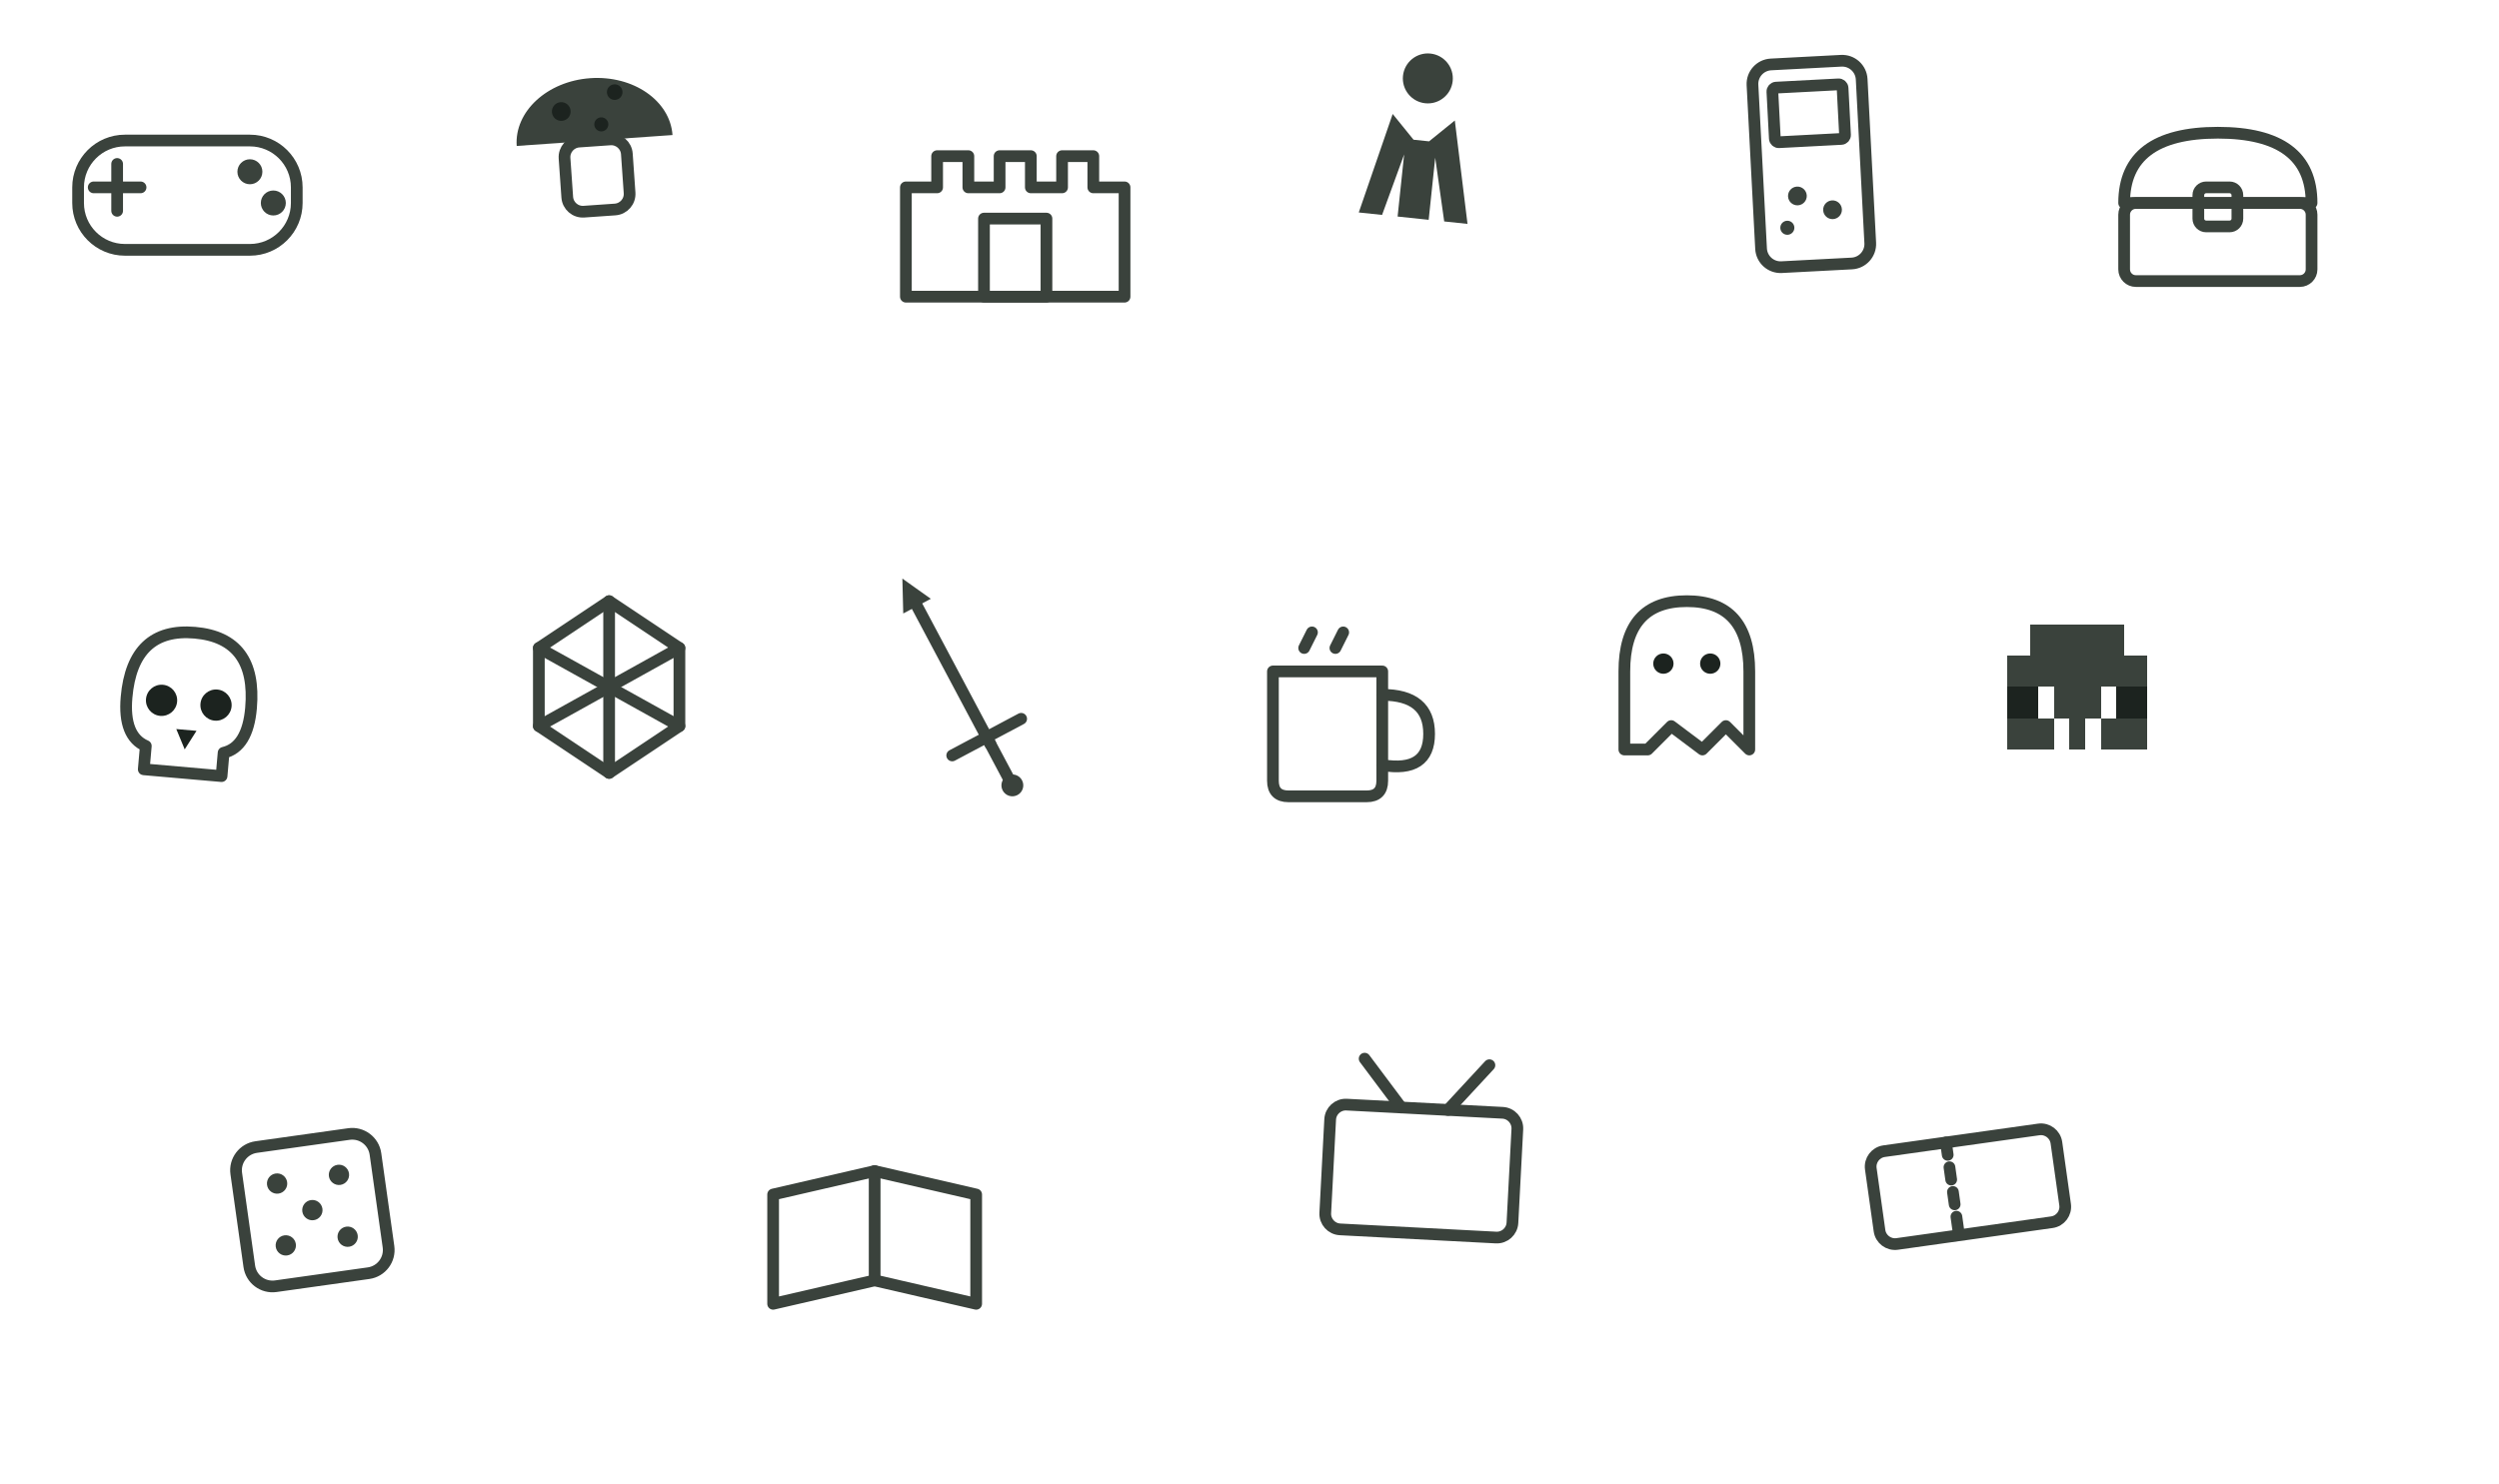
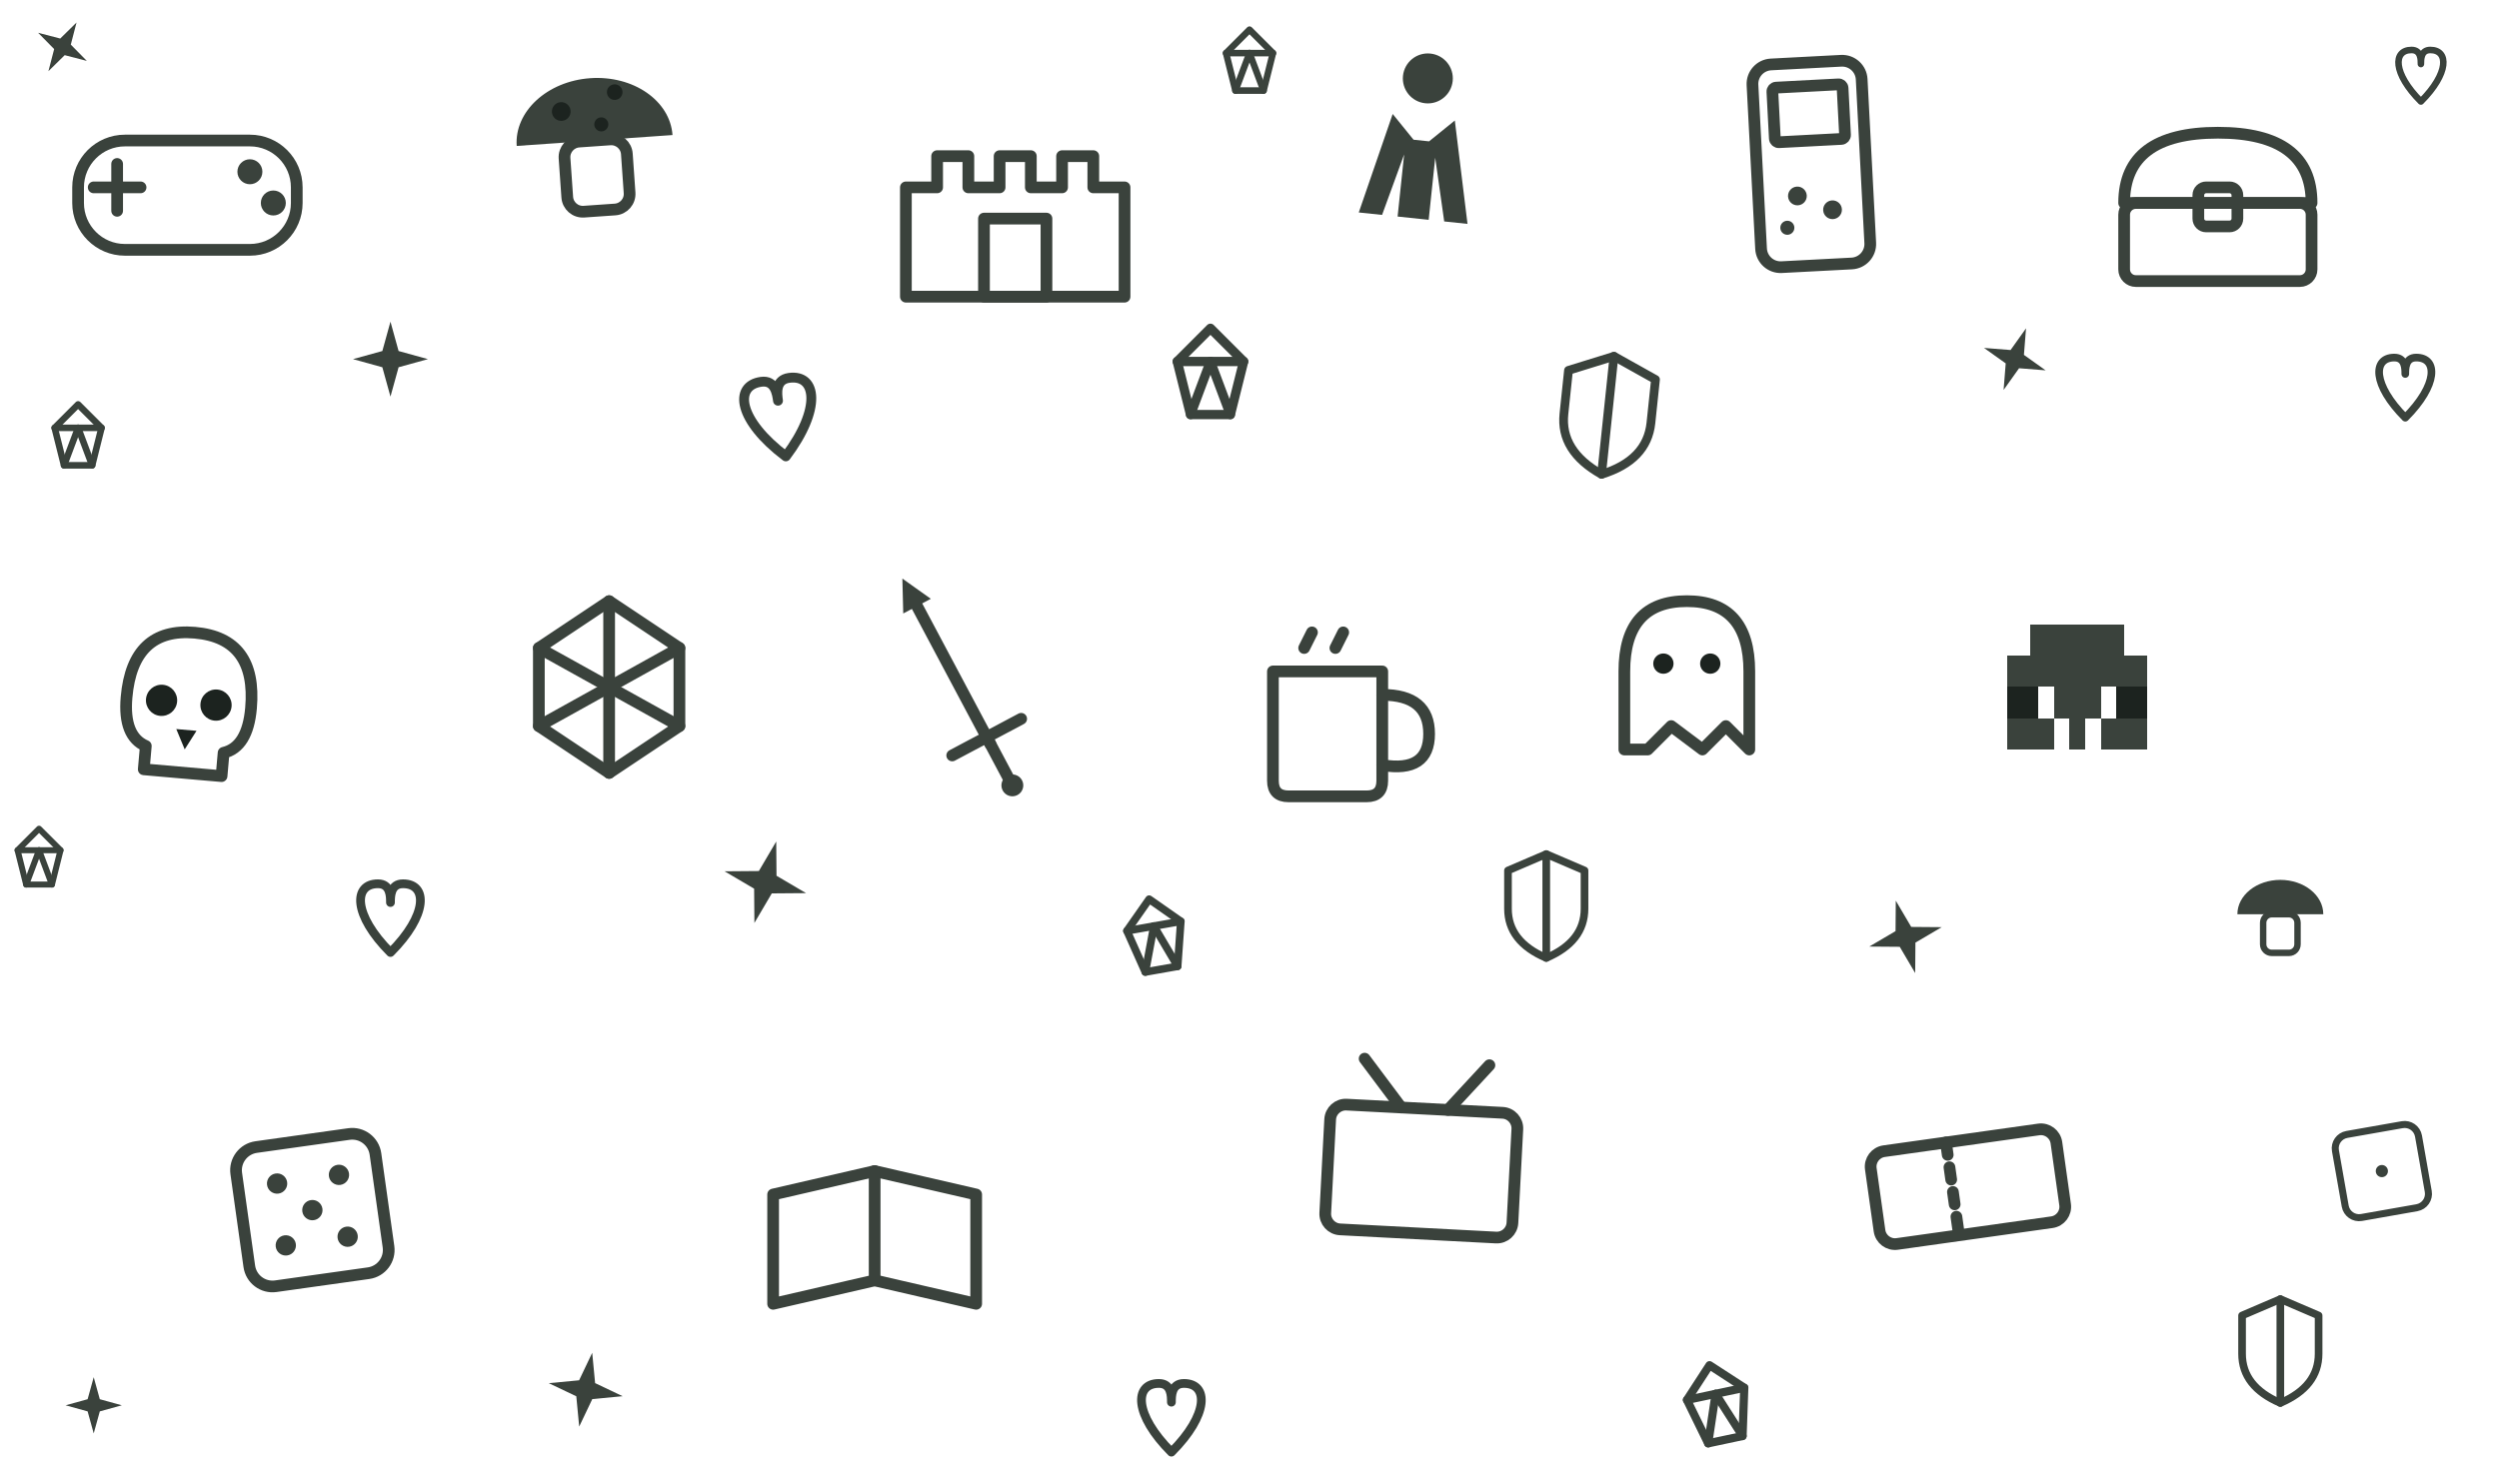
<svg xmlns="http://www.w3.org/2000/svg" width="320" height="190" viewBox="0 0 320 190">
+   <defs>
+     <g id="star">
+       <path d="M0,-6 L1.3,-1.3 L6,0 L1.3,1.3 L0,6 L-1.3,1.3 L-6,0 L-1.3,-1.3 Z" fill="#3a423c" stroke="none" />
+     </g>
+     <g id="heart">
+       <path d="M0,5 C-6,-1 -6,-6 -2,-6 C0,-6 0,-4 0,-3 C0,-4 0,-6 2,-6 C6,-6 6,-1 0,5 Z" fill="none" stroke="#3a423c" stroke-width="1.4" stroke-linejoin="round" />
+     </g>
+     <g id="gem">
+       <g fill="none" stroke="#3a423c" stroke-width="1.4" stroke-linejoin="round">
+         <polygon points="0,-7 5,-2 3,6 -3,6 -5,-2" />
+         <line x1="-5" y1="-2" x2="5" y2="-2" />
+         <line x1="-3" y1="6" x2="0" y2="-2" />
+         <line x1="3" y1="6" x2="0" y2="-2" />
+       </g>
+     </g>
+     <g id="shield">
+       <g fill="none" stroke="#3a423c" stroke-width="1.4" stroke-linejoin="round">
+         <path d="M0,-8 L7,-5 L7,2 Q7,8 0,11 Q-7,8 -7,2 L-7,-5 Z" />
+         <line x1="0" y1="-8" x2="0" y2="11" />
+       </g>
+     </g>
+   </defs>
  <g fill="none" stroke="#3a423c" stroke-width="1.5" stroke-linejoin="round" stroke-linecap="round">
    <g transform="translate(24,24)">
      <rect x="-14" y="-6" width="28" height="14" rx="6" />
      <circle cx="8" cy="-2" r="1.6" fill="#3a423c" stroke="none" />
      <circle cx="11" cy="2" r="1.6" fill="#3a423c" stroke="none" />
      <line x1="-9" y1="-3" x2="-9" y2="3" />
      <line x1="-12" y1="0" x2="-6" y2="0" />
    </g>
    <g transform="translate(76,16) rotate(-4)">
      <path d="M-10,2 A10,8 0 0 1 10,2 Z" fill="#3a423c" stroke="none" />
      <rect x="-4" y="2" width="8" height="9" rx="2" />
      <circle cx="-4" cy="-2" r="1.2" fill="#1c231f" stroke="none" />
      <circle cx="3" cy="-4" r="1" fill="#1c231f" stroke="none" />
      <circle cx="1" cy="0" r="0.9" fill="#1c231f" stroke="none" />
    </g>
    <g transform="translate(130,28)">
      <path d="M-14,10 L-14,-4 L-10,-4 L-10,-8 L-6,-8 L-6,-4 L-2,-4 L-2,-8 L2,-8 L2,-4 L6,-4 L6,-8 L10,-8 L10,-4 L14,-4 L14,10 Z" />
      <rect x="-4" y="0" width="8" height="10" />
    </g>
    <g transform="translate(182,18) rotate(6)">
      <circle cx="0" cy="-8" r="3.2" fill="#3a423c" stroke="none" />
      <path d="M-7,10 L-4,-3 L-1,0 L1,0 L4,-3 L7,10 L4,10 L2,2 L2,10 L-2,10 L-2,2 L-4,10 Z" fill="#3a423c" stroke="none" />
    </g>
    <g transform="translate(232,22) rotate(-3)">
      <rect x="-7" y="-14" width="14" height="26" rx="2.5" />
      <rect x="-4.5" y="-11" width="9" height="7" rx="0.5" />
      <circle cx="-2" cy="3" r="1.2" fill="#3a423c" stroke="none" />
      <circle cx="2.4" cy="5" r="1.2" fill="#3a423c" stroke="none" />
      <circle cx="-3.5" cy="7" r="0.9" fill="#3a423c" stroke="none" />
    </g>
    <g transform="translate(284,26)">
      <rect x="-12" y="0" width="24" height="10" rx="1.5" />
      <path d="M-12,0 Q-12,-9 0,-9 Q12,-9 12,0 Z" />
      <rect x="-2.5" y="-2" width="5" height="5" rx="1" />
    </g>
+     <use href="#star" transform="translate(50,46) scale(0.8)" />
+     <use href="#heart" transform="translate(100,54) scale(0.9) rotate(-8)" />
+     <use href="#gem" transform="translate(155,48) scale(0.85)" />
+     <use href="#shield" transform="translate(206,52) scale(0.8) rotate(6)" />
+     <use href="#star" transform="translate(258,46) scale(0.7) rotate(20)" />
+     <use href="#gem" transform="translate(10,56) scale(0.6)" />
+     <use href="#heart" transform="translate(308,50) scale(0.7)" />
    <g transform="translate(24,92) rotate(5)">
      <path d="M-8,-2 Q-8,-11 0,-11 Q8,-11 8,-2 Q8,3 5,4 L5,7 L-5,7 L-5,4 Q-8,3 -8,-2 Z" />
      <circle cx="-3.5" cy="-2" r="2" fill="#1c231f" stroke="none" />
      <circle cx="3.5" cy="-2" r="2" fill="#1c231f" stroke="none" />
      <path d="M-1.3,1.5 L0,4 L1.3,1.5 Z" fill="#1c231f" stroke="none" />
    </g>
    <g transform="translate(78,88)">
      <polygon points="0,-11 9,-5 9,5 0,11 -9,5 -9,-5" />
      <line x1="0" y1="-11" x2="0" y2="11" />
      <line x1="-9" y1="-5" x2="9" y2="5" />
      <line x1="9" y1="-5" x2="-9" y2="5" />
    </g>
    <g transform="translate(124,90) rotate(-28)">
      <line x1="0" y1="-14" x2="0" y2="6" />
      <path d="M-2,-14 L2,-14 L0,-18 Z" fill="#3a423c" stroke="none" />
      <line x1="-5" y1="5" x2="5" y2="5" />
      <line x1="0" y1="5" x2="0" y2="11" />
      <circle cx="0" cy="12" r="1.4" fill="#3a423c" stroke="none" />
    </g>
    <g transform="translate(170,92)">
      <path d="M-7,-6 L-7,8 Q-7,10 -5,10 L5,10 Q7,10 7,8 L7,-6 Z" />
      <path d="M7,-3 Q13,-3 13,2 Q13,7 7,6" />
      <line x1="-3" y1="-9" x2="-2" y2="-11" />
      <line x1="1" y1="-9" x2="2" y2="-11" />
    </g>
    <g transform="translate(216,88)">
      <path d="M-8,8 L-8,-2 Q-8,-11 0,-11 Q8,-11 8,-2 L8,8 L5,5 L2,8 L-2,5 L-5,8 Z" />
      <circle cx="-3" cy="-3" r="1.3" fill="#1c231f" stroke="none" />
      <circle cx="3" cy="-3" r="1.3" fill="#1c231f" stroke="none" />
    </g>
    <g transform="translate(266,90)" shape-rendering="crispEdges">
      <rect x="-6" y="-10" width="12" height="4" fill="#3a423c" stroke="none" />
      <rect x="-9" y="-6" width="18" height="4" fill="#3a423c" stroke="none" />
      <rect x="-9" y="-2" width="4" height="4" fill="#1c231f" stroke="none" />
      <rect x="-3" y="-2" width="6" height="4" fill="#3a423c" stroke="none" />
      <rect x="5" y="-2" width="4" height="4" fill="#1c231f" stroke="none" />
      <rect x="-9" y="2" width="6" height="4" fill="#3a423c" stroke="none" />
      <rect x="-1" y="2" width="2" height="4" fill="#3a423c" stroke="none" />
      <rect x="3" y="2" width="6" height="4" fill="#3a423c" stroke="none" />
    </g>
+     <use href="#heart" transform="translate(50,118) scale(0.8)" />
+     <use href="#star" transform="translate(98,113) scale(0.9) rotate(15)" />
+     <use href="#gem" transform="translate(148,120) scale(0.7) rotate(-10)" />
+     <use href="#shield" transform="translate(198,115) scale(0.7)" />
+     <use href="#star" transform="translate(244,120) scale(0.8) rotate(-15)" />
+     <g transform="translate(292,116) scale(0.55)">
+       <path d="M-10,2 A10,8 0 0 1 10,2 Z" fill="#3a423c" stroke="none" />
+       <rect x="-4" y="2" width="8" height="9" rx="2" />
+     </g>
+     <use href="#gem" transform="translate(5,110) scale(0.55)" />
    <g transform="translate(40,155) rotate(-8)">
      <rect x="-9" y="-9" width="18" height="18" rx="3" />
      <circle cx="-4" cy="-4" r="1.3" fill="#3a423c" stroke="none" />
      <circle cx="4" cy="-4" r="1.3" fill="#3a423c" stroke="none" />
      <circle cx="0" cy="0" r="1.3" fill="#3a423c" stroke="none" />
      <circle cx="-4" cy="4" r="1.3" fill="#3a423c" stroke="none" />
      <circle cx="4" cy="4" r="1.3" fill="#3a423c" stroke="none" />
    </g>
    <g transform="translate(112,158)">
      <path d="M0,-8 L-13,-5 L-13,9 L0,6 L13,9 L13,-5 Z" />
      <line x1="0" y1="-8" x2="0" y2="6" />
    </g>
    <g transform="translate(182,150) rotate(3)">
      <rect x="-12" y="-8" width="24" height="16" rx="2" />
      <line x1="-3" y1="-8" x2="-8" y2="-14" />
      <line x1="3" y1="-8" x2="8" y2="-14" />
    </g>
    <g transform="translate(252,152) rotate(-8)">
      <rect x="-12" y="-6" width="24" height="12" rx="2" />
      <line x1="-2" y1="-6" x2="-2" y2="6" stroke-dasharray="1.6,1.6" />
    </g>
+     <use href="#star" transform="translate(75,178) scale(0.8) rotate(10)" />
+     <use href="#heart" transform="translate(150,182) scale(0.8)" />
+     <use href="#gem" transform="translate(220,180) scale(0.75) rotate(-12)" />
+     <use href="#shield" transform="translate(292,172) scale(0.7)" />
+     <use href="#star" transform="translate(12,180) scale(0.6)" />
+     <use href="#star" transform="translate(8,6) scale(0.6) rotate(30)" />
+     <use href="#heart" transform="translate(310,10) scale(0.6)" />
+     <use href="#gem" transform="translate(160,8) scale(0.6)" />
+     <g transform="translate(305,150) rotate(-10) scale(0.6)">
+       <rect x="-9" y="-9" width="18" height="18" rx="3" />
+       <circle cx="0" cy="0" r="1.3" fill="#3a423c" stroke="none" />
+     </g>
  </g>
</svg>
